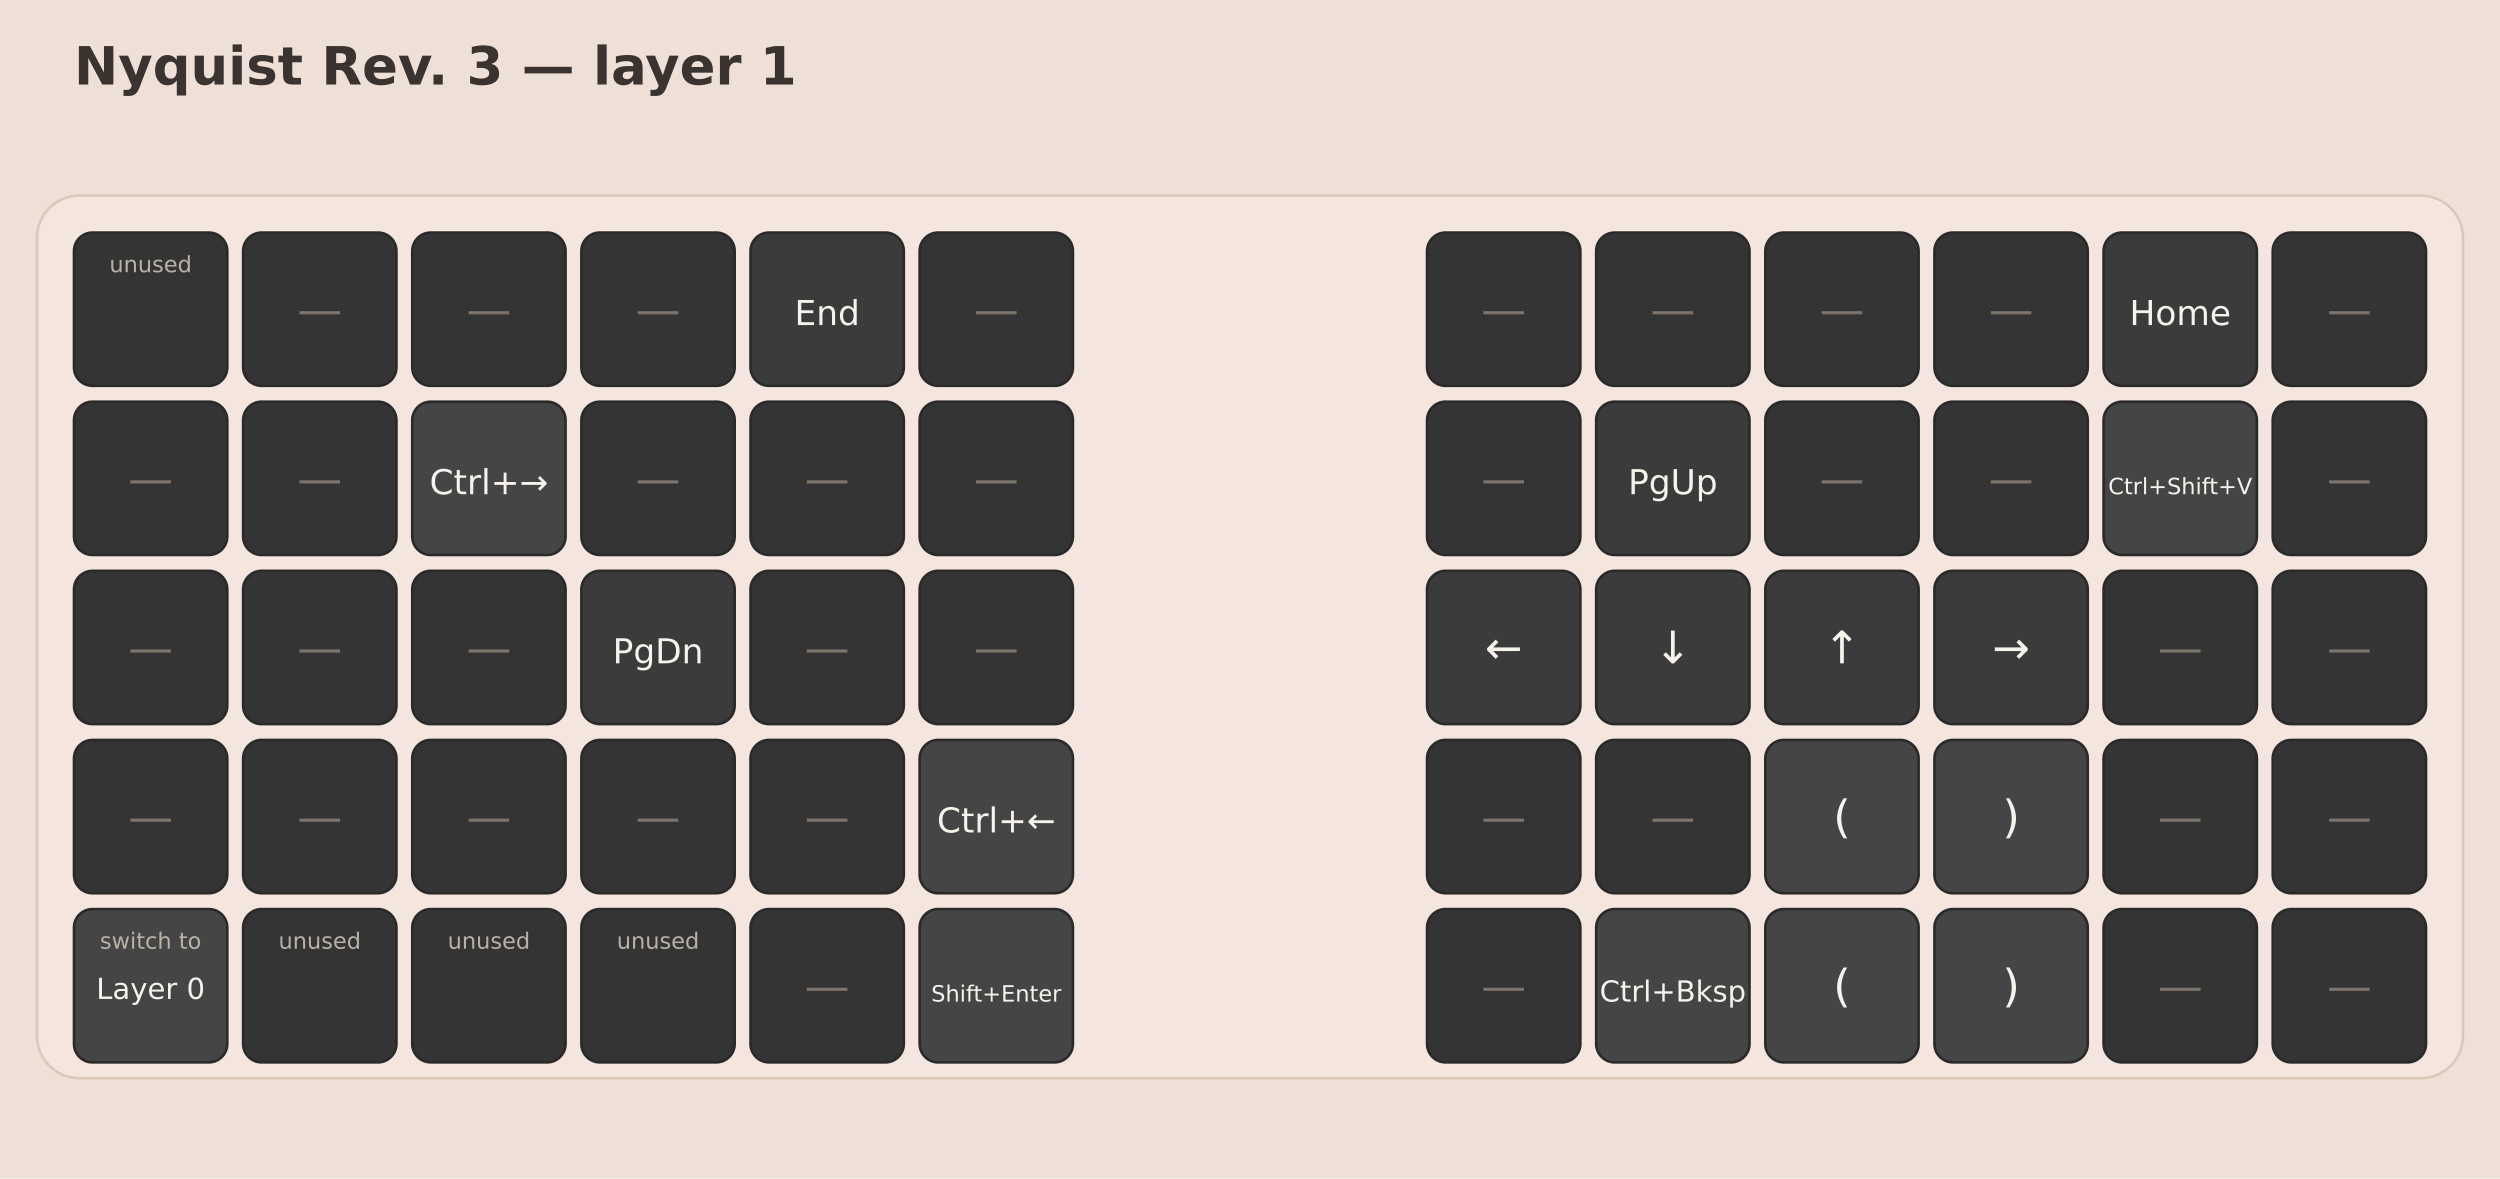
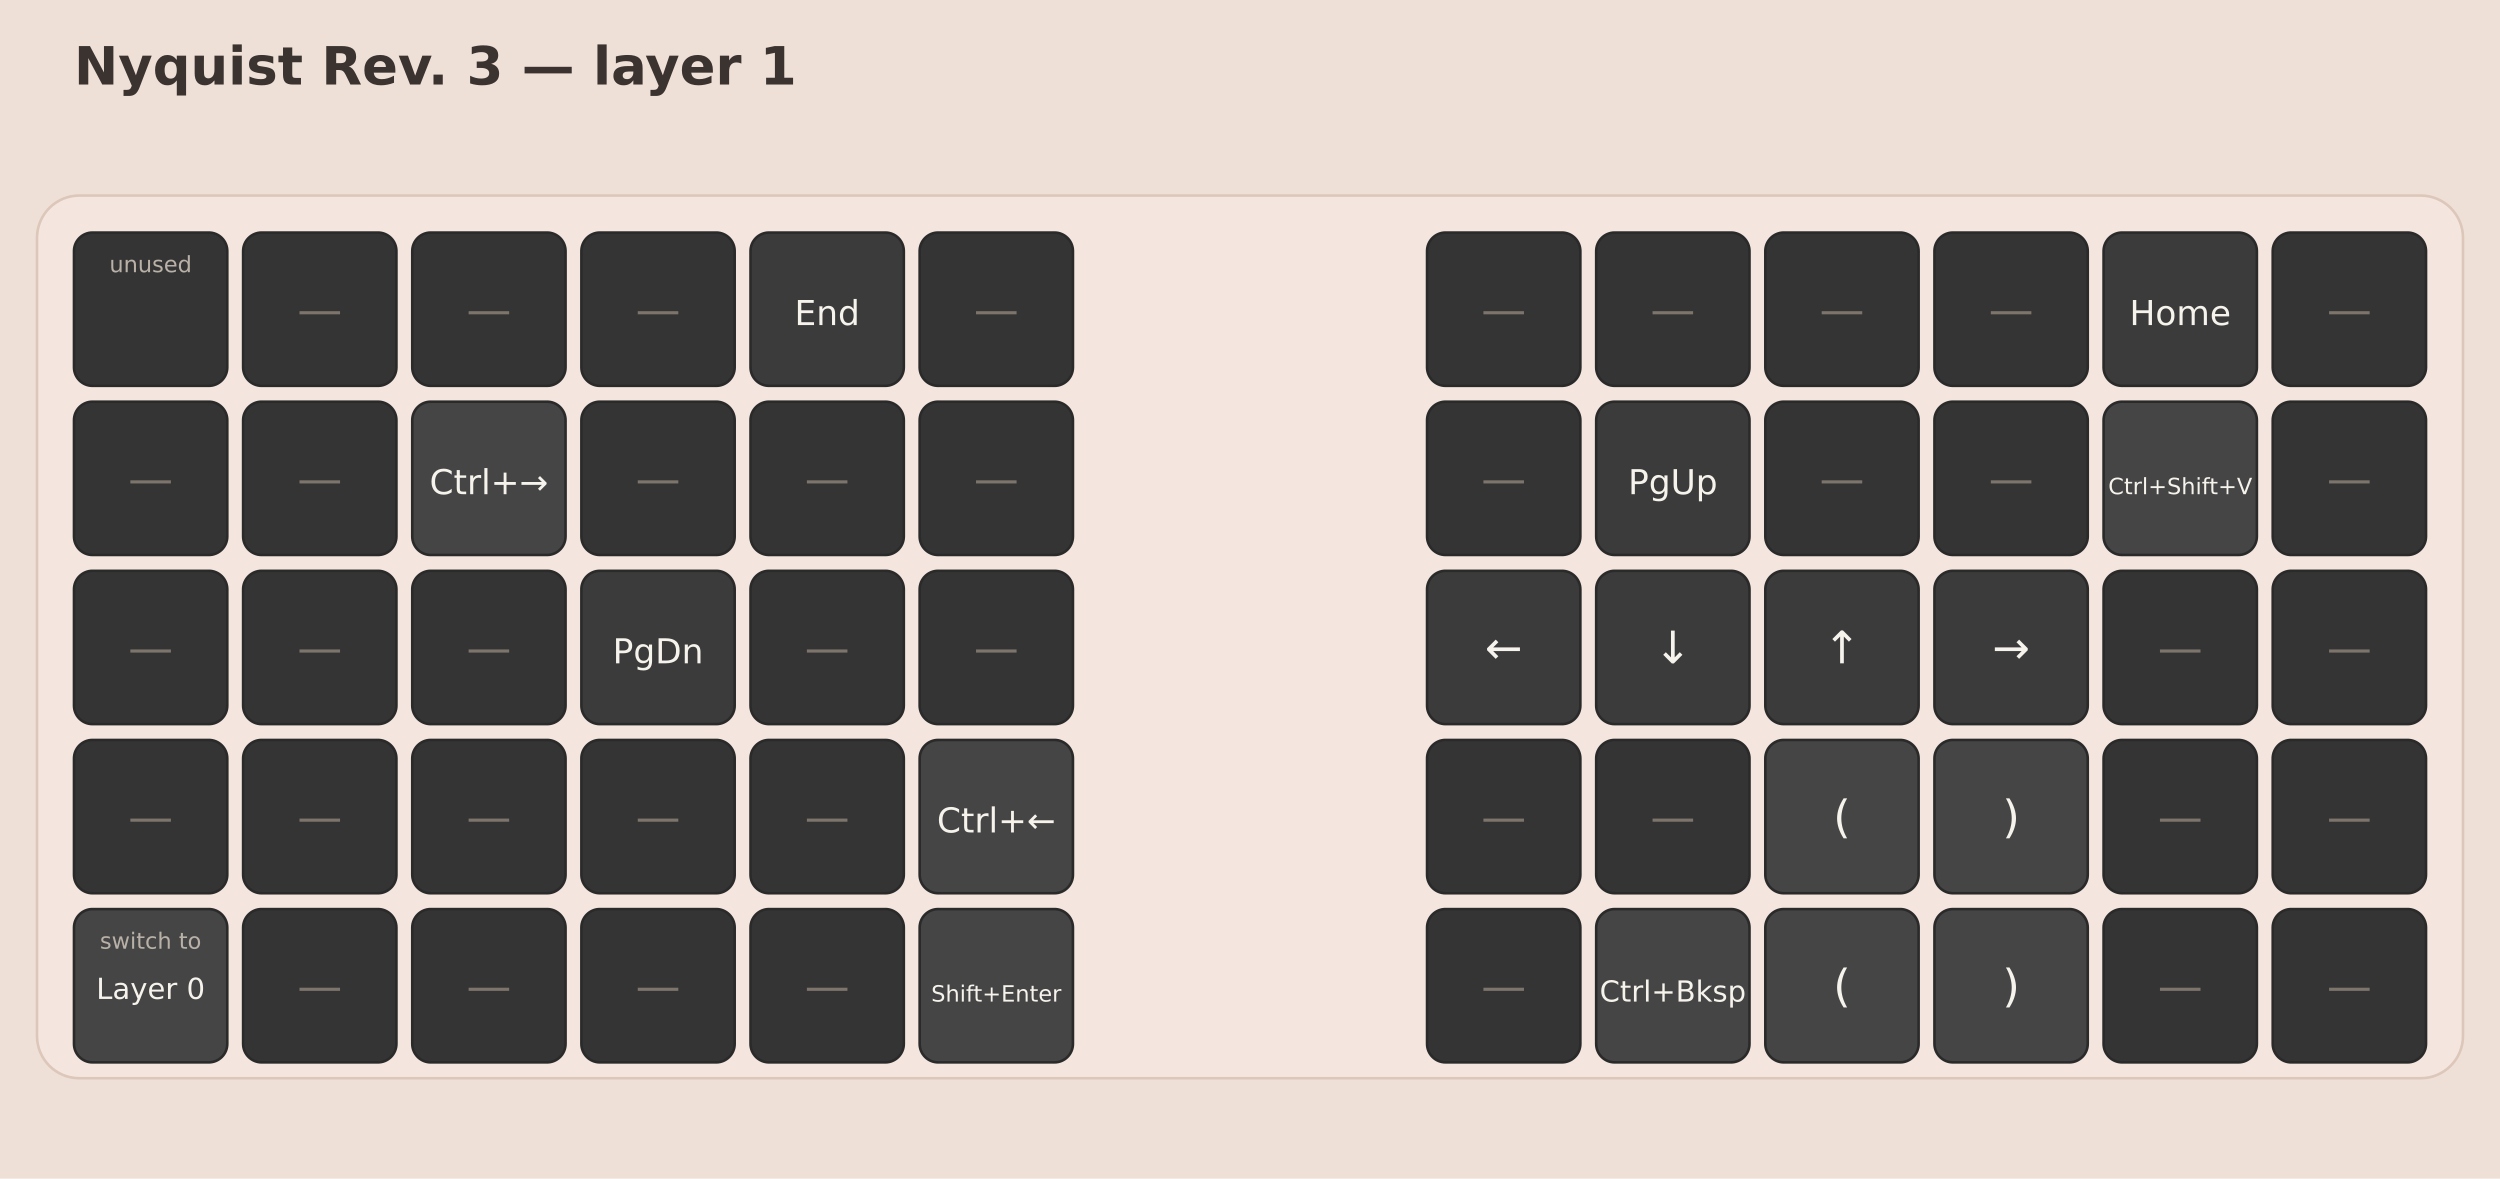
<svg xmlns="http://www.w3.org/2000/svg" width="946" height="446" viewBox="0 0 946 446">
  <rect width="946" height="446" fill="#efe0d7" />
  <rect x="14" y="74" width="918" height="334" rx="16" fill="#f4e6de" stroke="#dcc7ba" />
  <text x="28" y="32" font-family="DejaVu Sans, sans-serif" font-size="20" font-weight="bold" fill="#3b3330">Nyquist Rev. 3 — layer 1</text>
  <g font-family="DejaVu Sans, sans-serif" font-weight="500">
    <rect x="28" y="88" width="58" height="58" rx="7" fill="#343434" stroke="#2a2a2a" stroke-width="1" />
    <text x="57.0" y="103" text-anchor="middle" font-size="8.5" fill="#b9b1a8">unused</text>
    <rect x="92" y="88" width="58" height="58" rx="7" fill="#343434" stroke="#2a2a2a" stroke-width="1" />
    <text x="121.0" y="123.0" text-anchor="middle" font-size="17" fill="#7d746c">—</text>
    <rect x="156" y="88" width="58" height="58" rx="7" fill="#343434" stroke="#2a2a2a" stroke-width="1" />
    <text x="185.0" y="123.0" text-anchor="middle" font-size="17" fill="#7d746c">—</text>
    <rect x="220" y="88" width="58" height="58" rx="7" fill="#343434" stroke="#2a2a2a" stroke-width="1" />
    <text x="249.0" y="123.0" text-anchor="middle" font-size="17" fill="#7d746c">—</text>
    <rect x="284" y="88" width="58" height="58" rx="7" fill="#3b3b3b" stroke="#2a2a2a" stroke-width="1" />
    <text x="313.0" y="123.0" text-anchor="middle" font-size="13" fill="#f6f2ec">End</text>
    <rect x="348" y="88" width="58" height="58" rx="7" fill="#343434" stroke="#2a2a2a" stroke-width="1" />
    <text x="377.0" y="123.0" text-anchor="middle" font-size="17" fill="#7d746c">—</text>
    <rect x="28" y="152" width="58" height="58" rx="7" fill="#343434" stroke="#2a2a2a" stroke-width="1" />
    <text x="57.0" y="187.0" text-anchor="middle" font-size="17" fill="#7d746c">—</text>
    <rect x="92" y="152" width="58" height="58" rx="7" fill="#343434" stroke="#2a2a2a" stroke-width="1" />
    <text x="121.0" y="187.0" text-anchor="middle" font-size="17" fill="#7d746c">—</text>
    <rect x="156" y="152" width="58" height="58" rx="7" fill="#454545" stroke="#2a2a2a" stroke-width="1" />
    <text x="185.0" y="187.0" text-anchor="middle" font-size="13" fill="#f6f2ec">Ctrl+→</text>
    <rect x="220" y="152" width="58" height="58" rx="7" fill="#343434" stroke="#2a2a2a" stroke-width="1" />
    <text x="249.0" y="187.0" text-anchor="middle" font-size="17" fill="#7d746c">—</text>
    <rect x="284" y="152" width="58" height="58" rx="7" fill="#343434" stroke="#2a2a2a" stroke-width="1" />
    <text x="313.0" y="187.0" text-anchor="middle" font-size="17" fill="#7d746c">—</text>
    <rect x="348" y="152" width="58" height="58" rx="7" fill="#343434" stroke="#2a2a2a" stroke-width="1" />
    <text x="377.0" y="187.0" text-anchor="middle" font-size="17" fill="#7d746c">—</text>
    <rect x="28" y="216" width="58" height="58" rx="7" fill="#343434" stroke="#2a2a2a" stroke-width="1" />
    <text x="57.0" y="251.0" text-anchor="middle" font-size="17" fill="#7d746c">—</text>
    <rect x="92" y="216" width="58" height="58" rx="7" fill="#343434" stroke="#2a2a2a" stroke-width="1" />
    <text x="121.0" y="251.0" text-anchor="middle" font-size="17" fill="#7d746c">—</text>
    <rect x="156" y="216" width="58" height="58" rx="7" fill="#343434" stroke="#2a2a2a" stroke-width="1" />
    <text x="185.0" y="251.0" text-anchor="middle" font-size="17" fill="#7d746c">—</text>
    <rect x="220" y="216" width="58" height="58" rx="7" fill="#3b3b3b" stroke="#2a2a2a" stroke-width="1" />
    <text x="249.0" y="251.0" text-anchor="middle" font-size="13" fill="#f6f2ec">PgDn</text>
    <rect x="284" y="216" width="58" height="58" rx="7" fill="#343434" stroke="#2a2a2a" stroke-width="1" />
    <text x="313.0" y="251.0" text-anchor="middle" font-size="17" fill="#7d746c">—</text>
    <rect x="348" y="216" width="58" height="58" rx="7" fill="#343434" stroke="#2a2a2a" stroke-width="1" />
    <text x="377.0" y="251.0" text-anchor="middle" font-size="17" fill="#7d746c">—</text>
    <rect x="28" y="280" width="58" height="58" rx="7" fill="#343434" stroke="#2a2a2a" stroke-width="1" />
    <text x="57.0" y="315.0" text-anchor="middle" font-size="17" fill="#7d746c">—</text>
    <rect x="92" y="280" width="58" height="58" rx="7" fill="#343434" stroke="#2a2a2a" stroke-width="1" />
    <text x="121.0" y="315.0" text-anchor="middle" font-size="17" fill="#7d746c">—</text>
    <rect x="156" y="280" width="58" height="58" rx="7" fill="#343434" stroke="#2a2a2a" stroke-width="1" />
    <text x="185.0" y="315.0" text-anchor="middle" font-size="17" fill="#7d746c">—</text>
    <rect x="220" y="280" width="58" height="58" rx="7" fill="#343434" stroke="#2a2a2a" stroke-width="1" />
    <text x="249.0" y="315.0" text-anchor="middle" font-size="17" fill="#7d746c">—</text>
    <rect x="284" y="280" width="58" height="58" rx="7" fill="#343434" stroke="#2a2a2a" stroke-width="1" />
    <text x="313.0" y="315.0" text-anchor="middle" font-size="17" fill="#7d746c">—</text>
    <rect x="348" y="280" width="58" height="58" rx="7" fill="#454545" stroke="#2a2a2a" stroke-width="1" />
    <text x="377.0" y="315.0" text-anchor="middle" font-size="13" fill="#f6f2ec">Ctrl+←</text>
    <rect x="28" y="344" width="58" height="58" rx="7" fill="#454545" stroke="#2a2a2a" stroke-width="1" />
    <text x="57.0" y="378.0" text-anchor="middle" font-size="11" fill="#f6f2ec">Layer 0</text>
    <text x="57.0" y="359" text-anchor="middle" font-size="8.5" fill="#b9b1a8">switch to</text>
    <rect x="92" y="344" width="58" height="58" rx="7" fill="#343434" stroke="#2a2a2a" stroke-width="1" />
-     <text x="121.0" y="359" text-anchor="middle" font-size="8.5" fill="#b9b1a8">unused</text>
+     <text x="121.0" y="379.0" text-anchor="middle" font-size="17" fill="#7d746c">—</text>
    <rect x="156" y="344" width="58" height="58" rx="7" fill="#343434" stroke="#2a2a2a" stroke-width="1" />
-     <text x="185.0" y="359" text-anchor="middle" font-size="8.5" fill="#b9b1a8">unused</text>
+     <text x="185.0" y="379.0" text-anchor="middle" font-size="17" fill="#7d746c">—</text>
    <rect x="220" y="344" width="58" height="58" rx="7" fill="#343434" stroke="#2a2a2a" stroke-width="1" />
-     <text x="249.0" y="359" text-anchor="middle" font-size="8.5" fill="#b9b1a8">unused</text>
+     <text x="249.0" y="379.0" text-anchor="middle" font-size="17" fill="#7d746c">—</text>
    <rect x="284" y="344" width="58" height="58" rx="7" fill="#343434" stroke="#2a2a2a" stroke-width="1" />
    <text x="313.0" y="379.0" text-anchor="middle" font-size="17" fill="#7d746c">—</text>
    <rect x="348" y="344" width="58" height="58" rx="7" fill="#454545" stroke="#2a2a2a" stroke-width="1" />
    <text x="377.0" y="379.0" text-anchor="middle" font-size="8.5" fill="#f6f2ec">Shift+Enter</text>
    <rect x="540" y="88" width="58" height="58" rx="7" fill="#343434" stroke="#2a2a2a" stroke-width="1" />
    <text x="569.0" y="123.0" text-anchor="middle" font-size="17" fill="#7d746c">—</text>
    <rect x="604" y="88" width="58" height="58" rx="7" fill="#343434" stroke="#2a2a2a" stroke-width="1" />
    <text x="633.0" y="123.0" text-anchor="middle" font-size="17" fill="#7d746c">—</text>
    <rect x="668" y="88" width="58" height="58" rx="7" fill="#343434" stroke="#2a2a2a" stroke-width="1" />
    <text x="697.0" y="123.0" text-anchor="middle" font-size="17" fill="#7d746c">—</text>
    <rect x="732" y="88" width="58" height="58" rx="7" fill="#343434" stroke="#2a2a2a" stroke-width="1" />
    <text x="761.0" y="123.0" text-anchor="middle" font-size="17" fill="#7d746c">—</text>
    <rect x="796" y="88" width="58" height="58" rx="7" fill="#3b3b3b" stroke="#2a2a2a" stroke-width="1" />
    <text x="825.0" y="123.0" text-anchor="middle" font-size="13" fill="#f6f2ec">Home</text>
    <rect x="860" y="88" width="58" height="58" rx="7" fill="#343434" stroke="#2a2a2a" stroke-width="1" />
    <text x="889.0" y="123.0" text-anchor="middle" font-size="17" fill="#7d746c">—</text>
    <rect x="540" y="152" width="58" height="58" rx="7" fill="#343434" stroke="#2a2a2a" stroke-width="1" />
    <text x="569.0" y="187.0" text-anchor="middle" font-size="17" fill="#7d746c">—</text>
    <rect x="604" y="152" width="58" height="58" rx="7" fill="#3b3b3b" stroke="#2a2a2a" stroke-width="1" />
    <text x="633.0" y="187.0" text-anchor="middle" font-size="13" fill="#f6f2ec">PgUp</text>
    <rect x="668" y="152" width="58" height="58" rx="7" fill="#343434" stroke="#2a2a2a" stroke-width="1" />
    <text x="697.0" y="187.0" text-anchor="middle" font-size="17" fill="#7d746c">—</text>
    <rect x="732" y="152" width="58" height="58" rx="7" fill="#343434" stroke="#2a2a2a" stroke-width="1" />
    <text x="761.0" y="187.0" text-anchor="middle" font-size="17" fill="#7d746c">—</text>
    <rect x="796" y="152" width="58" height="58" rx="7" fill="#454545" stroke="#2a2a2a" stroke-width="1" />
    <text x="825.0" y="187.0" text-anchor="middle" font-size="8.5" fill="#f6f2ec">Ctrl+Shift+V</text>
    <rect x="860" y="152" width="58" height="58" rx="7" fill="#343434" stroke="#2a2a2a" stroke-width="1" />
    <text x="889.0" y="187.0" text-anchor="middle" font-size="17" fill="#7d746c">—</text>
    <rect x="540" y="216" width="58" height="58" rx="7" fill="#3b3b3b" stroke="#2a2a2a" stroke-width="1" />
    <text x="569.0" y="251.0" text-anchor="middle" font-size="17" fill="#f6f2ec">←</text>
    <rect x="604" y="216" width="58" height="58" rx="7" fill="#3b3b3b" stroke="#2a2a2a" stroke-width="1" />
    <text x="633.0" y="251.0" text-anchor="middle" font-size="17" fill="#f6f2ec">↓</text>
    <rect x="668" y="216" width="58" height="58" rx="7" fill="#3b3b3b" stroke="#2a2a2a" stroke-width="1" />
    <text x="697.0" y="251.0" text-anchor="middle" font-size="17" fill="#f6f2ec">↑</text>
    <rect x="732" y="216" width="58" height="58" rx="7" fill="#3b3b3b" stroke="#2a2a2a" stroke-width="1" />
    <text x="761.0" y="251.0" text-anchor="middle" font-size="17" fill="#f6f2ec">→</text>
    <rect x="796" y="216" width="58" height="58" rx="7" fill="#343434" stroke="#2a2a2a" stroke-width="1" />
    <text x="825.0" y="251.0" text-anchor="middle" font-size="17" fill="#7d746c">—</text>
    <rect x="860" y="216" width="58" height="58" rx="7" fill="#343434" stroke="#2a2a2a" stroke-width="1" />
    <text x="889.0" y="251.0" text-anchor="middle" font-size="17" fill="#7d746c">—</text>
    <rect x="540" y="280" width="58" height="58" rx="7" fill="#343434" stroke="#2a2a2a" stroke-width="1" />
    <text x="569.0" y="315.0" text-anchor="middle" font-size="17" fill="#7d746c">—</text>
    <rect x="604" y="280" width="58" height="58" rx="7" fill="#343434" stroke="#2a2a2a" stroke-width="1" />
    <text x="633.0" y="315.0" text-anchor="middle" font-size="17" fill="#7d746c">—</text>
    <rect x="668" y="280" width="58" height="58" rx="7" fill="#454545" stroke="#2a2a2a" stroke-width="1" />
    <text x="697.0" y="315.0" text-anchor="middle" font-size="17" fill="#f6f2ec">(</text>
    <rect x="732" y="280" width="58" height="58" rx="7" fill="#454545" stroke="#2a2a2a" stroke-width="1" />
    <text x="761.0" y="315.0" text-anchor="middle" font-size="17" fill="#f6f2ec">)</text>
    <rect x="796" y="280" width="58" height="58" rx="7" fill="#343434" stroke="#2a2a2a" stroke-width="1" />
    <text x="825.0" y="315.0" text-anchor="middle" font-size="17" fill="#7d746c">—</text>
    <rect x="860" y="280" width="58" height="58" rx="7" fill="#343434" stroke="#2a2a2a" stroke-width="1" />
    <text x="889.0" y="315.0" text-anchor="middle" font-size="17" fill="#7d746c">—</text>
    <rect x="540" y="344" width="58" height="58" rx="7" fill="#343434" stroke="#2a2a2a" stroke-width="1" />
    <text x="569.0" y="379.0" text-anchor="middle" font-size="17" fill="#7d746c">—</text>
    <rect x="604" y="344" width="58" height="58" rx="7" fill="#454545" stroke="#2a2a2a" stroke-width="1" />
    <text x="633.0" y="379.0" text-anchor="middle" font-size="11" fill="#f6f2ec">Ctrl+Bksp</text>
    <rect x="668" y="344" width="58" height="58" rx="7" fill="#454545" stroke="#2a2a2a" stroke-width="1" />
    <text x="697.0" y="379.0" text-anchor="middle" font-size="17" fill="#f6f2ec">(</text>
    <rect x="732" y="344" width="58" height="58" rx="7" fill="#454545" stroke="#2a2a2a" stroke-width="1" />
    <text x="761.0" y="379.0" text-anchor="middle" font-size="17" fill="#f6f2ec">)</text>
    <rect x="796" y="344" width="58" height="58" rx="7" fill="#343434" stroke="#2a2a2a" stroke-width="1" />
    <text x="825.0" y="379.0" text-anchor="middle" font-size="17" fill="#7d746c">—</text>
    <rect x="860" y="344" width="58" height="58" rx="7" fill="#343434" stroke="#2a2a2a" stroke-width="1" />
    <text x="889.0" y="379.0" text-anchor="middle" font-size="17" fill="#7d746c">—</text>
  </g>
</svg>
